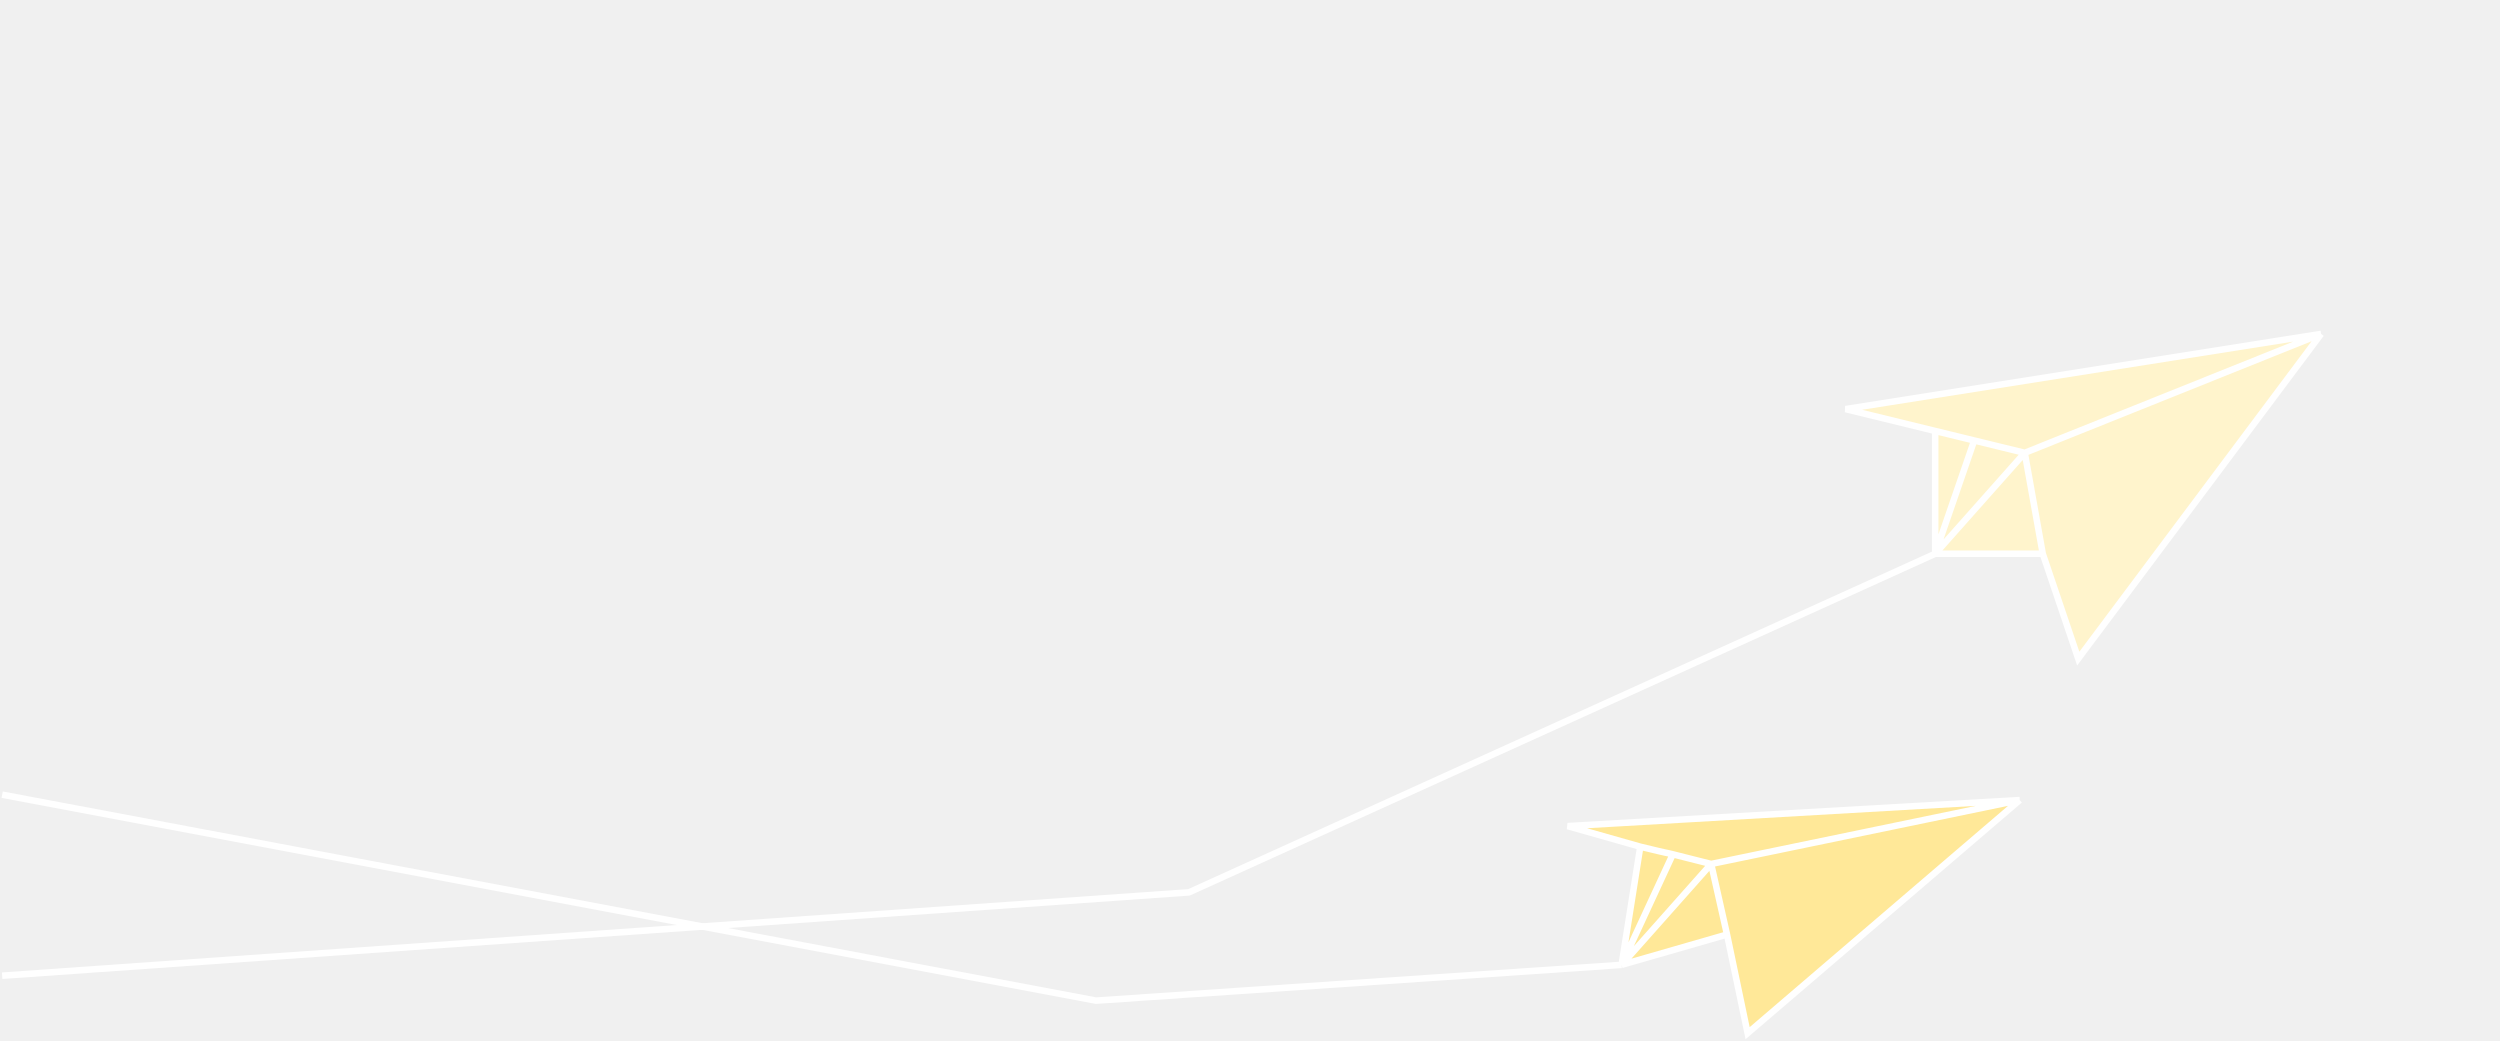
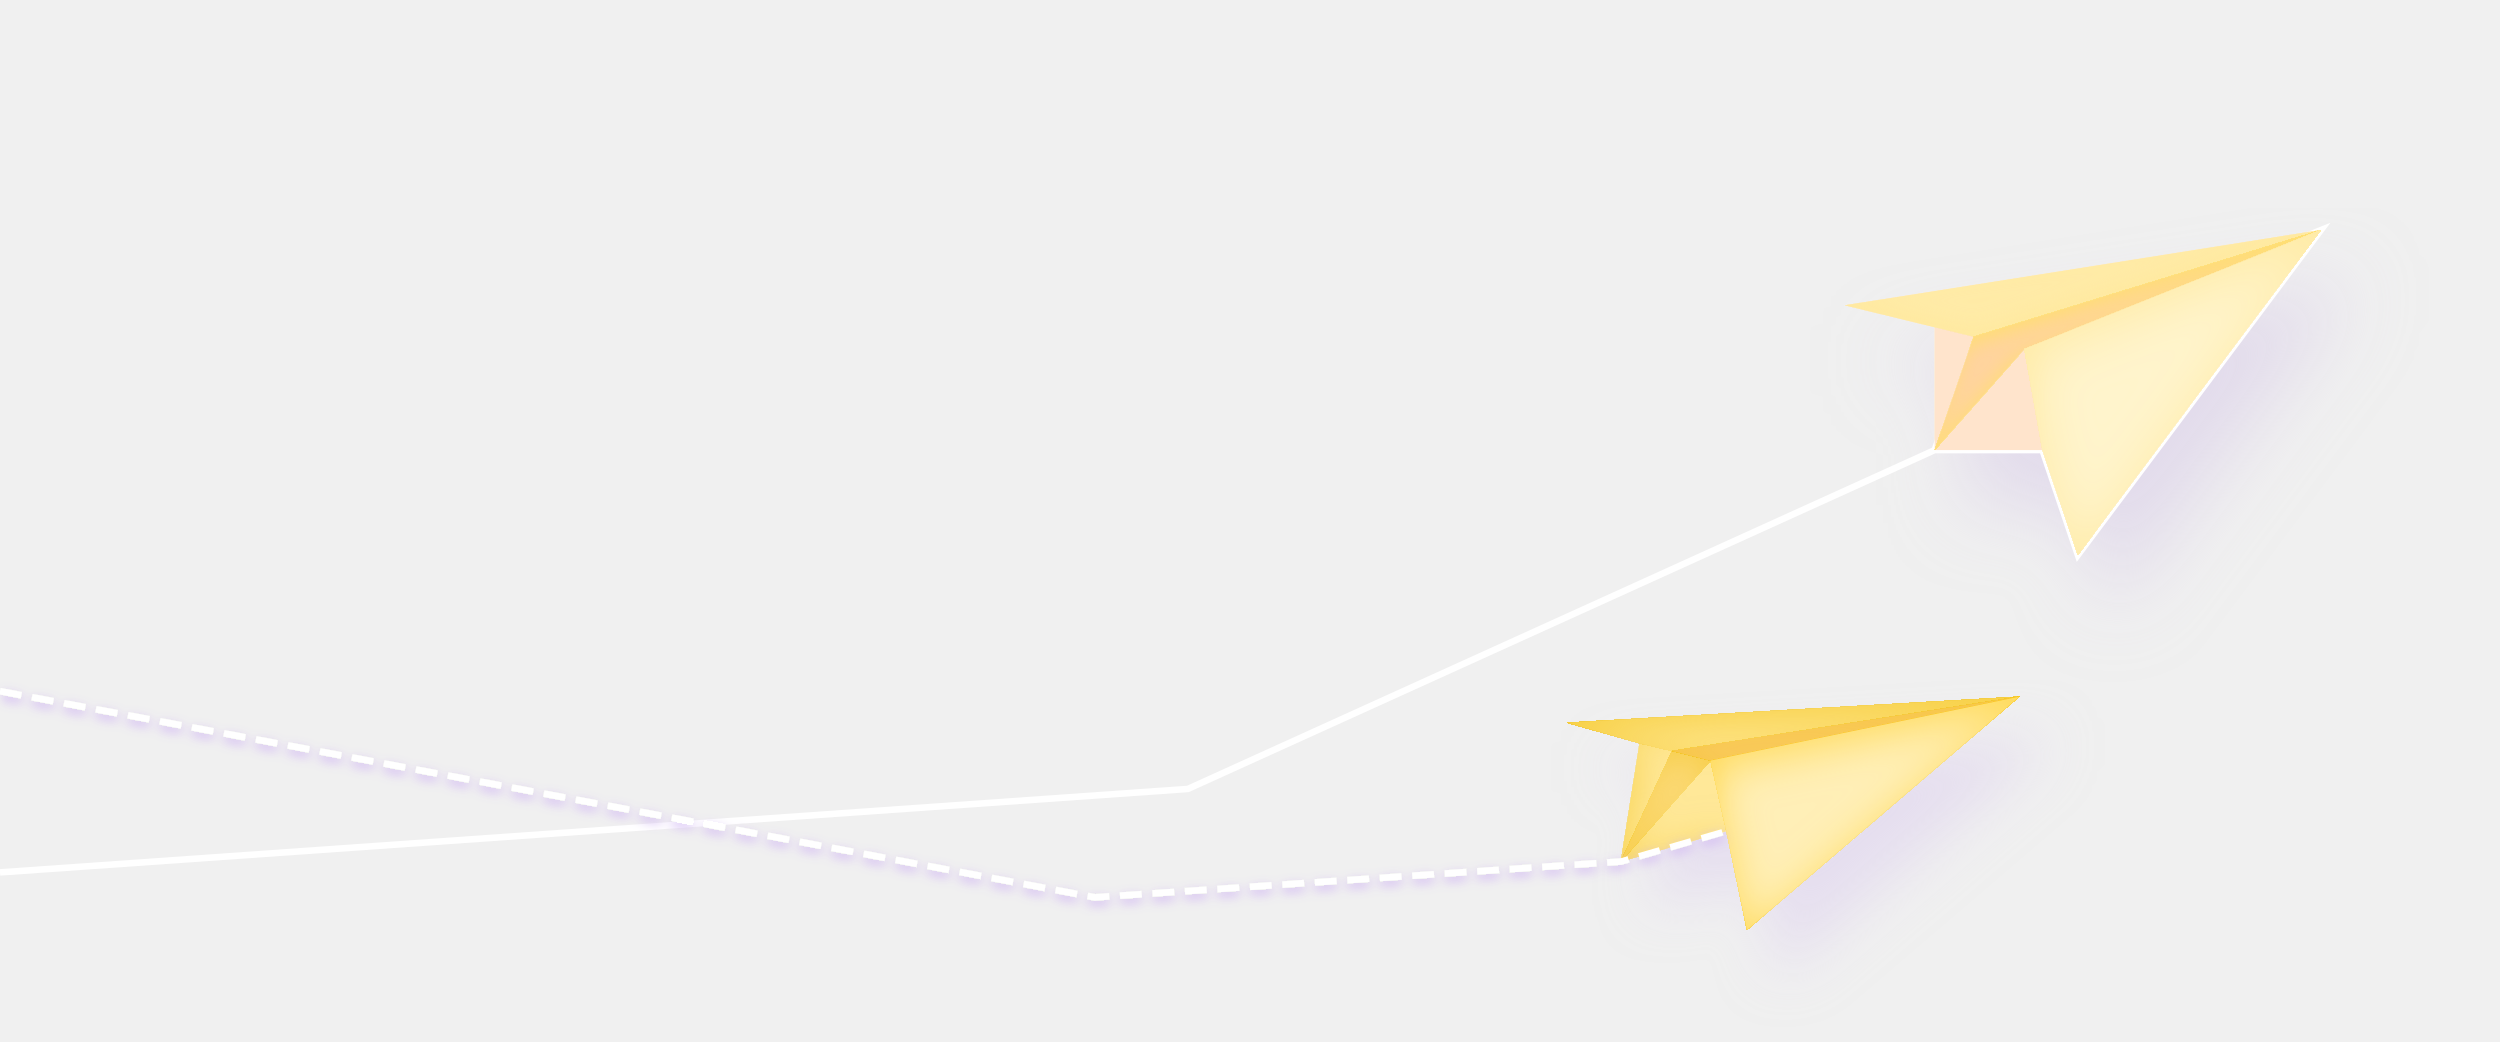
- <svg xmlns="http://www.w3.org/2000/svg" width="1153" height="480" viewBox="0 0 1153 480" fill="none">
-   <path d="M851.193 188.676L1070.5 154L958.483 303.75L942.122 255.382H892.5V198.762L851.193 188.676Z" fill="#FFF4CC" />
-   <path d="M1 450L548.371 411.545L892.5 255.382M892.5 255.382L933.807 208.848M892.5 255.382H942.122M892.5 255.382V198.762M892.5 255.382L910.5 203.157M1070.5 154L851.193 188.676L892.5 198.762M1070.5 154L933.807 208.848M1070.5 154L958.483 303.75L942.122 255.382M933.807 208.848L942.122 255.382M933.807 208.848C924.61 206.603 917.716 204.919 910.5 203.157M892.5 198.762C899.434 200.455 905.059 201.829 910.5 203.157" stroke="white" stroke-width="3" />
-   <path d="M723 381L931.5 369L806 476.5L796.5 431L747.878 445L756.5 390.5L723 381Z" fill="#FFE898" />
-   <path d="M1 366.5L505.5 461.5L747.878 445M747.878 445L789.185 398.466M747.878 445L796.5 431M747.878 445L756.5 390.5M747.878 445L771.5 394M931.5 369L723 381L756.5 390.5M931.5 369L789.185 398.466M931.5 369L806 476.5L796.5 431M789.185 398.466L796.5 431M789.185 398.466C779.988 396.22 778.716 395.762 771.5 394M756.5 390.5C772.5 394.392 766.059 392.671 771.5 394" stroke="white" stroke-width="3" />
+ <svg xmlns="http://www.w3.org/2000/svg" width="1152" height="480" viewBox="0 0 1152 480" fill="none">
+   <g filter="url(#filter0_d_524_129)">
+     <path d="M722 333L930.5 321L805 428.5L795.5 383L746.878 397L755.5 342.5L722 333Z" fill="#FFE898" />
+   </g>
+   <g filter="url(#filter1_d_524_129)">
+     <path d="M850.193 140.676L1069.5 106L957.483 255.75L941.122 207.382H891.5V150.762L850.193 140.676Z" fill="#FFF4CC" />
+   </g>
+   <path d="M932.807 160.848L1069.5 106L957.483 255.75L941.122 207.382H891.5L909.5 155.157L932.807 160.848Z" fill="#FFF4CC" />
+   <path d="M0 402L547.371 363.545L891.5 207.382M891.5 207.382L932.807 160.848M891.5 207.382H941.122M891.5 207.382L909.5 155.157C916.716 156.919 923.61 158.603 932.807 160.848M932.807 160.848L1069.5 106L957.483 255.75L941.122 207.382M932.807 160.848L941.122 207.382" stroke="white" stroke-width="3" />
+   <path d="M850.193 140.676L1069.5 106L957.483 255.75L941.121 207.382H891.5V150.762L870.846 145.719L850.193 140.676Z" fill="#FFE4CC" />
+   <g filter="url(#filter2_i_524_129)">
+     <path d="M850.193 140.676L1069.5 106L909.5 155.157L891.5 150.762L850.193 140.676Z" fill="#FFEBA7" />
+   </g>
+   <g filter="url(#filter3_i_524_129)">
+     <path d="M1069.5 106L932.806 160.848L891.5 207.382L909.5 155.157L1069.5 106Z" fill="#FFD39F" />
+   </g>
+   <g filter="url(#filter4_i_524_129)">
+     <path d="M1069.5 106L932.807 160.848L941.122 207.382L957.483 255.75L1069.5 106Z" fill="#FFF4CC" />
+   </g>
+   <g filter="url(#filter5_i_524_129)">
+     <path d="M722 333L930.5 321L805 428.5L795.5 383L746.878 397L755.5 342.5L722 333Z" fill="#FFE898" />
+   </g>
+   <g filter="url(#filter6_i_524_129)">
+     <path d="M788.185 350.466L746.878 397L770.5 346C777.717 347.762 778.988 348.22 788.185 350.466Z" fill="#FFE298" />
+   </g>
+   <g filter="url(#filter7_i_524_129)">
+     <path d="M722 333L930.5 321L788.185 350.466C778.988 348.22 777.716 347.762 770.5 346C765.059 344.671 771.5 346.392 755.5 342.5L722 333Z" fill="#FFE68E" />
+   </g>
+   <g filter="url(#filter8_i_524_129)">
+     <path d="M930.5 321L788.185 350.466C778.988 348.22 777.716 347.762 770.5 346L930.5 321Z" fill="#FFD28E" />
+   </g>
+   <g filter="url(#filter9_i_524_129)">
+     <path d="M930.5 321L788.185 350.466L795.5 383L805 428.5L930.5 321Z" fill="#FFEFB7" />
+   </g>
+   <g filter="url(#filter10_d_524_129)">
+     <path d="M0 318.5L504.5 413.5L746.878 397L795.5 383" stroke="white" stroke-width="3" stroke-dasharray="10 5" />
+   </g>
+   <defs>
+     <filter id="filter0_d_524_129" x="-10" y="313.5" width="980.5" height="160" filterUnits="userSpaceOnUse" color-interpolation-filters="sRGB">
+       <feFlood flood-opacity="0" result="BackgroundImageFix" />
+       <feColorMatrix in="SourceAlpha" type="matrix" values="0 0 0 0 0 0 0 0 0 0 0 0 0 0 0 0 0 0 127 0" result="hardAlpha" />
+       <feOffset dx="15" dy="20" />
+       <feGaussianBlur stdDeviation="12.5" />
+       <feComposite in2="hardAlpha" operator="out" />
+       <feColorMatrix type="matrix" values="0 0 0 0 0.862 0 0 0 0 0.805 0 0 0 0 0.938 0 0 0 0.5 0" />
+       <feBlend mode="normal" in2="BackgroundImageFix" result="effect1_dropShadow_524_129" />
+       <feBlend mode="normal" in="SourceGraphic" in2="effect1_dropShadow_524_129" result="shape" />
+     </filter>
+     <filter id="filter1_d_524_129" x="-20" y="96" width="1139.5" height="366" filterUnits="userSpaceOnUse" color-interpolation-filters="sRGB">
+       <feFlood flood-opacity="0" result="BackgroundImageFix" />
+       <feColorMatrix in="SourceAlpha" type="matrix" values="0 0 0 0 0 0 0 0 0 0 0 0 0 0 0 0 0 0 127 0" result="hardAlpha" />
+       <feOffset dx="15" dy="25" />
+       <feGaussianBlur stdDeviation="17.5" />
+       <feComposite in2="hardAlpha" operator="out" />
+       <feColorMatrix type="matrix" values="0 0 0 0 0.833 0 0 0 0 0.776 0 0 0 0 0.908 0 0 0 0.5 0" />
+       <feBlend mode="normal" in2="BackgroundImageFix" result="effect1_dropShadow_524_129" />
+       <feBlend mode="normal" in="SourceGraphic" in2="effect1_dropShadow_524_129" result="shape" />
+     </filter>
+     <filter id="filter2_i_524_129" x="850.193" y="102" width="219.307" height="53.157" filterUnits="userSpaceOnUse" color-interpolation-filters="sRGB">
+       <feFlood flood-opacity="0" result="BackgroundImageFix" />
+       <feBlend mode="normal" in="SourceGraphic" in2="BackgroundImageFix" result="shape" />
+       <feColorMatrix in="SourceAlpha" type="matrix" values="0 0 0 0 0 0 0 0 0 0 0 0 0 0 0 0 0 0 127 0" result="hardAlpha" />
+       <feOffset dy="-4" />
+       <feGaussianBlur stdDeviation="5" />
+       <feComposite in2="hardAlpha" operator="arithmetic" k2="-1" k3="1" />
+       <feColorMatrix type="matrix" values="0 0 0 0 1 0 0 0 0 0.894 0 0 0 0 0.537 0 0 0 0.25 0" />
+       <feBlend mode="normal" in2="shape" result="effect1_innerShadow_524_129" />
+     </filter>
+     <filter id="filter3_i_524_129" x="887.5" y="106" width="182" height="105.382" filterUnits="userSpaceOnUse" color-interpolation-filters="sRGB">
+       <feFlood flood-opacity="0" result="BackgroundImageFix" />
+       <feBlend mode="normal" in="SourceGraphic" in2="BackgroundImageFix" result="shape" />
+       <feColorMatrix in="SourceAlpha" type="matrix" values="0 0 0 0 0 0 0 0 0 0 0 0 0 0 0 0 0 0 127 0" result="hardAlpha" />
+       <feOffset dx="-4" dy="4" />
+       <feGaussianBlur stdDeviation="5" />
+       <feComposite in2="hardAlpha" operator="arithmetic" k2="-1" k3="1" />
+       <feColorMatrix type="matrix" values="0 0 0 0 1 0 0 0 0 0.875 0 0 0 0 0.435 0 0 0 1 0" />
+       <feBlend mode="normal" in2="shape" result="effect1_innerShadow_524_129" />
+     </filter>
+     <filter id="filter4_i_524_129" x="932.807" y="106" width="136.693" height="153.75" filterUnits="userSpaceOnUse" color-interpolation-filters="sRGB">
+       <feFlood flood-opacity="0" result="BackgroundImageFix" />
+       <feBlend mode="normal" in="SourceGraphic" in2="BackgroundImageFix" result="shape" />
+       <feColorMatrix in="SourceAlpha" type="matrix" values="0 0 0 0 0 0 0 0 0 0 0 0 0 0 0 0 0 0 127 0" result="hardAlpha" />
+       <feOffset dy="4" />
+       <feGaussianBlur stdDeviation="12.5" />
+       <feComposite in2="hardAlpha" operator="arithmetic" k2="-1" k3="1" />
+       <feColorMatrix type="matrix" values="0 0 0 0 1 0 0 0 0 0.922 0 0 0 0 0.651 0 0 0 1 0" />
+       <feBlend mode="normal" in2="shape" result="effect1_innerShadow_524_129" />
+     </filter>
+     <filter id="filter5_i_524_129" x="0" y="318.5" width="930.5" height="114" filterUnits="userSpaceOnUse" color-interpolation-filters="sRGB">
+       <feFlood flood-opacity="0" result="BackgroundImageFix" />
+       <feBlend mode="normal" in="SourceGraphic" in2="BackgroundImageFix" result="shape" />
+       <feColorMatrix in="SourceAlpha" type="matrix" values="0 0 0 0 0 0 0 0 0 0 0 0 0 0 0 0 0 0 127 0" result="hardAlpha" />
+       <feOffset dy="4" />
+       <feGaussianBlur stdDeviation="10" />
+       <feComposite in2="hardAlpha" operator="arithmetic" k2="-1" k3="1" />
+       <feColorMatrix type="matrix" values="0 0 0 0 0.942 0 0 0 0 0.735 0 0 0 0 0 0 0 0 0.5 0" />
+       <feBlend mode="normal" in2="shape" result="effect1_innerShadow_524_129" />
+     </filter>
+     <filter id="filter6_i_524_129" x="746.878" y="346" width="41.307" height="55" filterUnits="userSpaceOnUse" color-interpolation-filters="sRGB">
+       <feFlood flood-opacity="0" result="BackgroundImageFix" />
+       <feBlend mode="normal" in="SourceGraphic" in2="BackgroundImageFix" result="shape" />
+       <feColorMatrix in="SourceAlpha" type="matrix" values="0 0 0 0 0 0 0 0 0 0 0 0 0 0 0 0 0 0 127 0" result="hardAlpha" />
+       <feOffset dy="4" />
+       <feGaussianBlur stdDeviation="10" />
+       <feComposite in2="hardAlpha" operator="arithmetic" k2="-1" k3="1" />
+       <feColorMatrix type="matrix" values="0 0 0 0 0.942 0 0 0 0 0.735 0 0 0 0 0 0 0 0 0.5 0" />
+       <feBlend mode="normal" in2="shape" result="effect1_innerShadow_524_129" />
+     </filter>
+     <filter id="filter7_i_524_129" x="722" y="321" width="208.5" height="33.466" filterUnits="userSpaceOnUse" color-interpolation-filters="sRGB">
+       <feFlood flood-opacity="0" result="BackgroundImageFix" />
+       <feBlend mode="normal" in="SourceGraphic" in2="BackgroundImageFix" result="shape" />
+       <feColorMatrix in="SourceAlpha" type="matrix" values="0 0 0 0 0 0 0 0 0 0 0 0 0 0 0 0 0 0 127 0" result="hardAlpha" />
+       <feOffset dy="4" />
+       <feGaussianBlur stdDeviation="10" />
+       <feComposite in2="hardAlpha" operator="arithmetic" k2="-1" k3="1" />
+       <feColorMatrix type="matrix" values="0 0 0 0 0.942 0 0 0 0 0.735 0 0 0 0 0 0 0 0 0.5 0" />
+       <feBlend mode="normal" in2="shape" result="effect1_innerShadow_524_129" />
+     </filter>
+     <filter id="filter8_i_524_129" x="770.5" y="321" width="160" height="33.466" filterUnits="userSpaceOnUse" color-interpolation-filters="sRGB">
+       <feFlood flood-opacity="0" result="BackgroundImageFix" />
+       <feBlend mode="normal" in="SourceGraphic" in2="BackgroundImageFix" result="shape" />
+       <feColorMatrix in="SourceAlpha" type="matrix" values="0 0 0 0 0 0 0 0 0 0 0 0 0 0 0 0 0 0 127 0" result="hardAlpha" />
+       <feOffset dy="4" />
+       <feGaussianBlur stdDeviation="10" />
+       <feComposite in2="hardAlpha" operator="arithmetic" k2="-1" k3="1" />
+       <feColorMatrix type="matrix" values="0 0 0 0 0.942 0 0 0 0 0.735 0 0 0 0 0 0 0 0 0.5 0" />
+       <feBlend mode="normal" in2="shape" result="effect1_innerShadow_524_129" />
+     </filter>
+     <filter id="filter9_i_524_129" x="788.185" y="321" width="142.315" height="111.5" filterUnits="userSpaceOnUse" color-interpolation-filters="sRGB">
+       <feFlood flood-opacity="0" result="BackgroundImageFix" />
+       <feBlend mode="normal" in="SourceGraphic" in2="BackgroundImageFix" result="shape" />
+       <feColorMatrix in="SourceAlpha" type="matrix" values="0 0 0 0 0 0 0 0 0 0 0 0 0 0 0 0 0 0 127 0" result="hardAlpha" />
+       <feOffset dy="4" />
+       <feGaussianBlur stdDeviation="10" />
+       <feComposite in2="hardAlpha" operator="arithmetic" k2="-1" k3="1" />
+       <feColorMatrix type="matrix" values="0 0 0 0 1 0 0 0 0 0.78 0 0 0 0 0 0 0 0 0.5 0" />
+       <feBlend mode="normal" in2="shape" result="effect1_innerShadow_524_129" />
+     </filter>
+     <filter id="filter10_d_524_129" x="-5.277" y="314.026" width="806.192" height="107.984" filterUnits="userSpaceOnUse" color-interpolation-filters="sRGB">
+       <feFlood flood-opacity="0" result="BackgroundImageFix" />
+       <feColorMatrix in="SourceAlpha" type="matrix" values="0 0 0 0 0 0 0 0 0 0 0 0 0 0 0 0 0 0 127 0" result="hardAlpha" />
+       <feOffset dy="2" />
+       <feGaussianBlur stdDeviation="2.5" />
+       <feComposite in2="hardAlpha" operator="out" />
+       <feColorMatrix type="matrix" values="0 0 0 0 0.83 0 0 0 0 0.736 0 0 0 0 0.954 0 0 0 1 0" />
+       <feBlend mode="normal" in2="BackgroundImageFix" result="effect1_dropShadow_524_129" />
+       <feBlend mode="normal" in="SourceGraphic" in2="effect1_dropShadow_524_129" result="shape" />
+     </filter>
+   </defs>
</svg>
